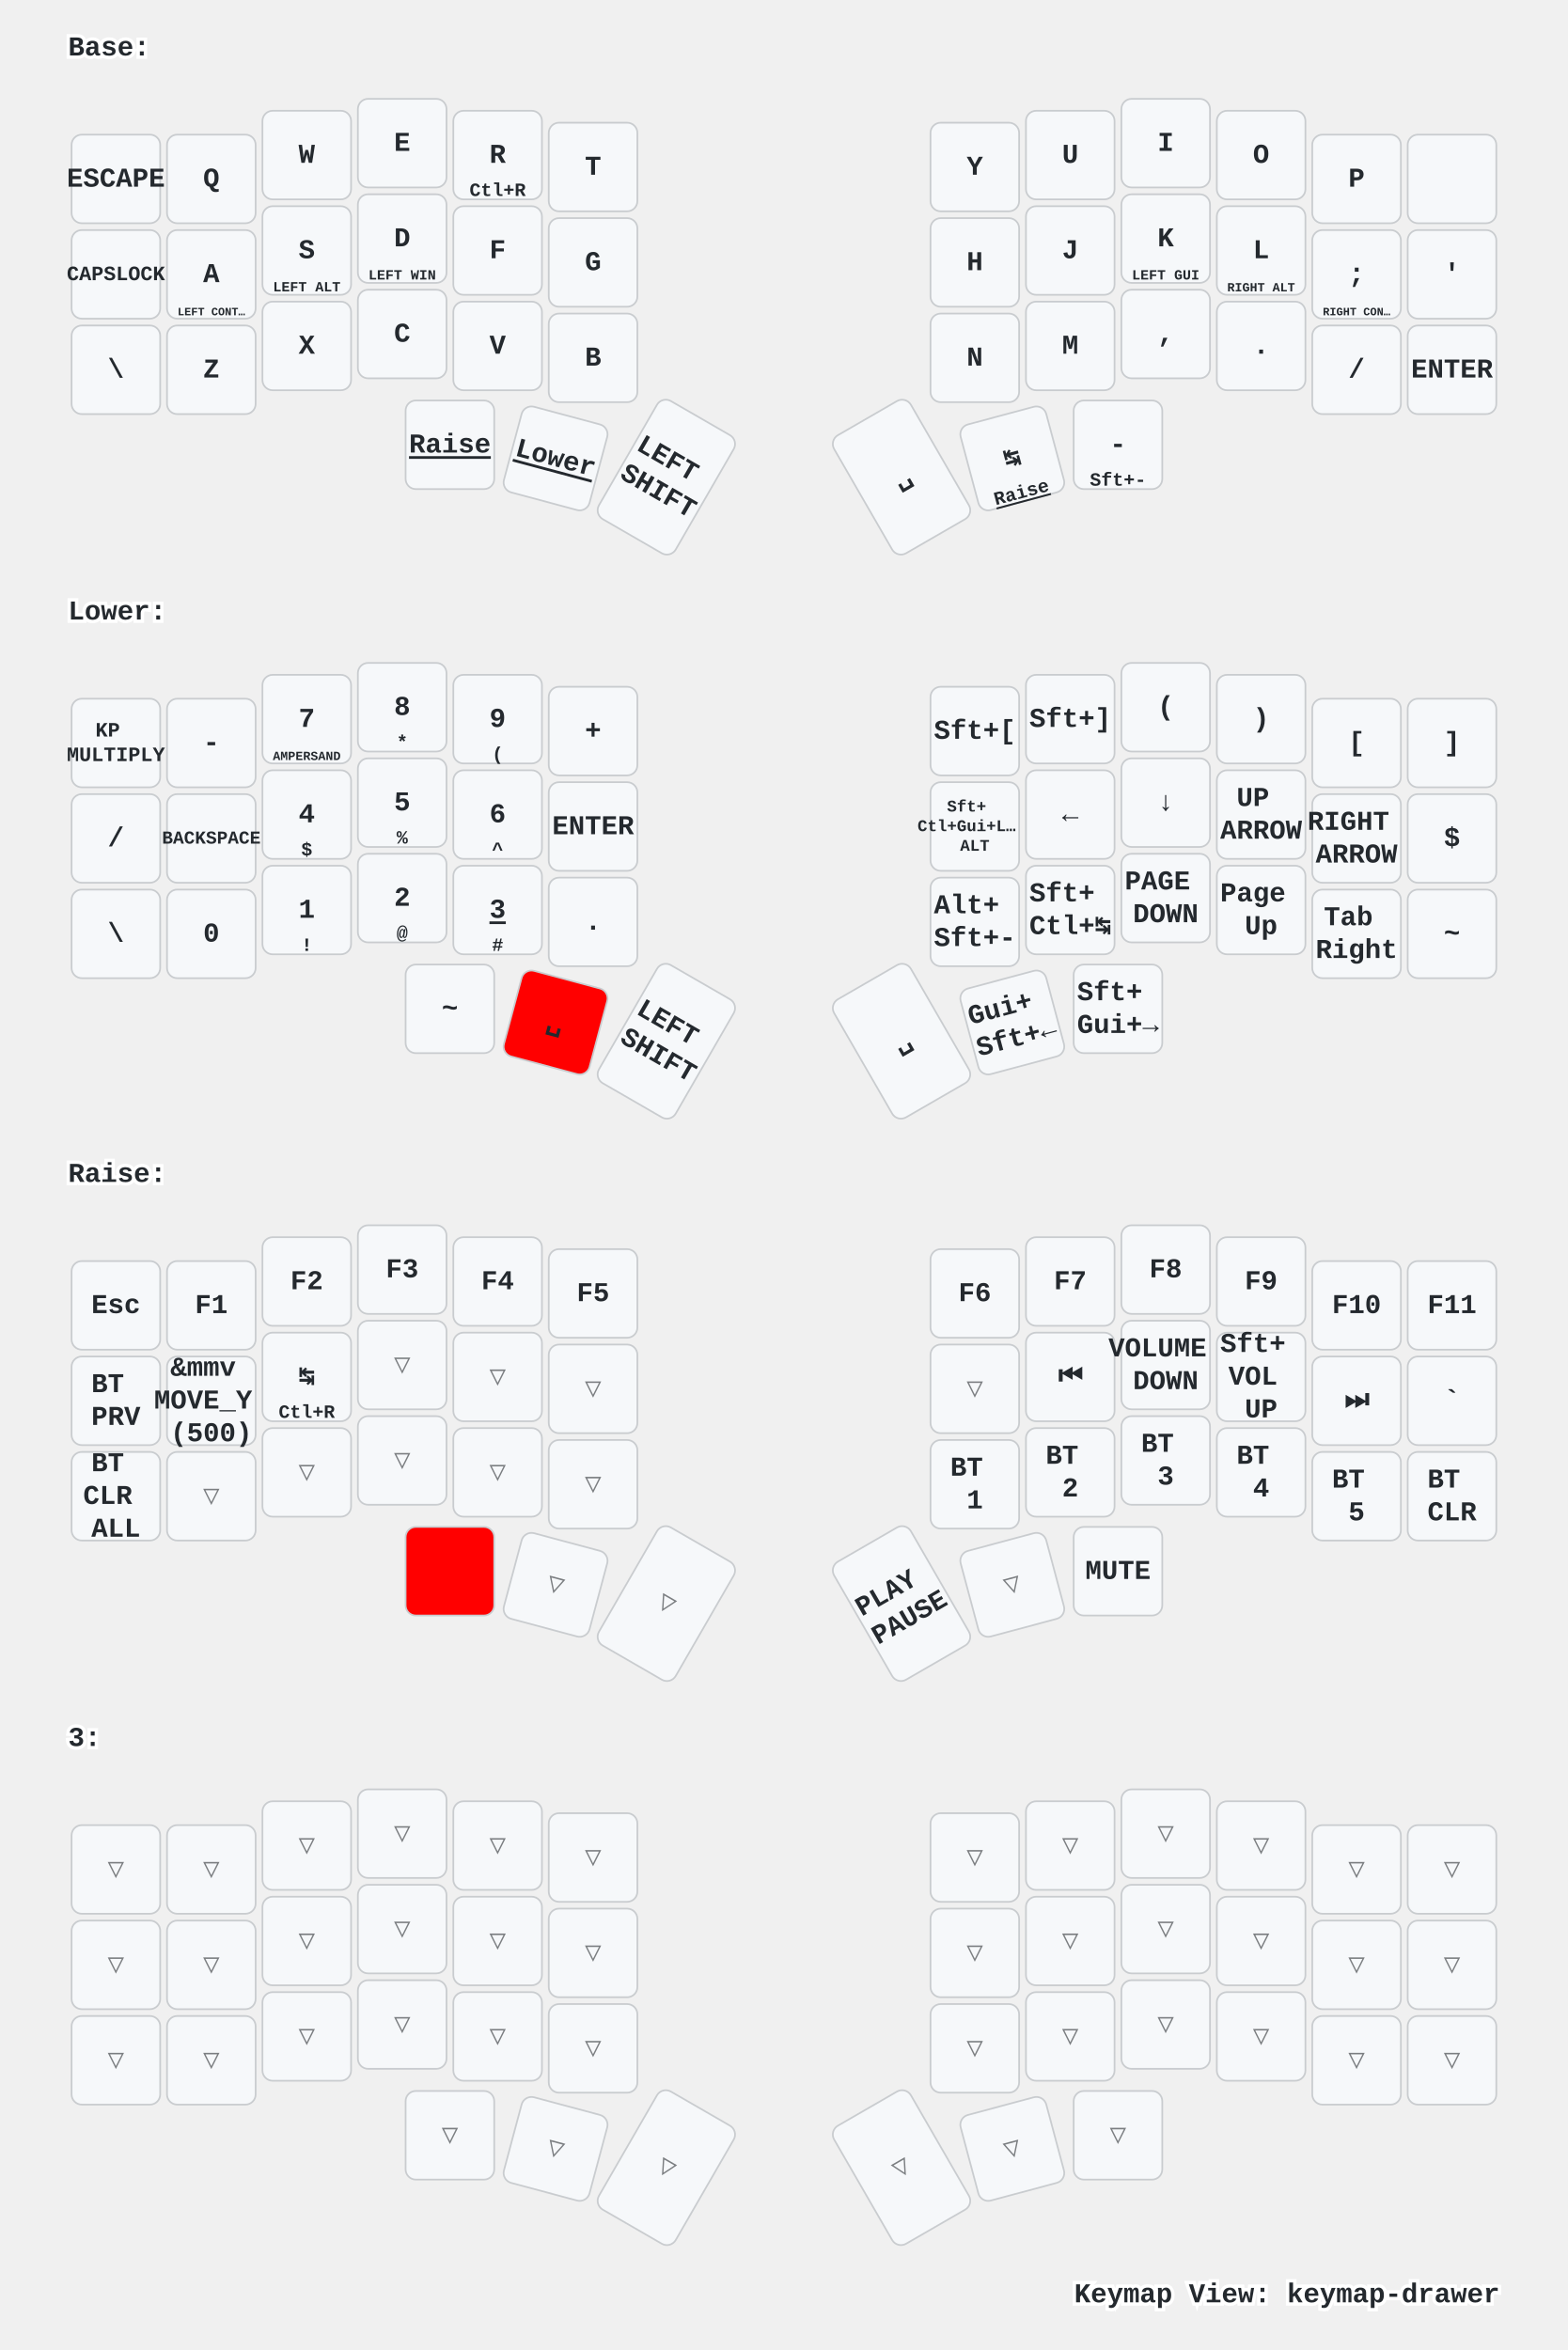
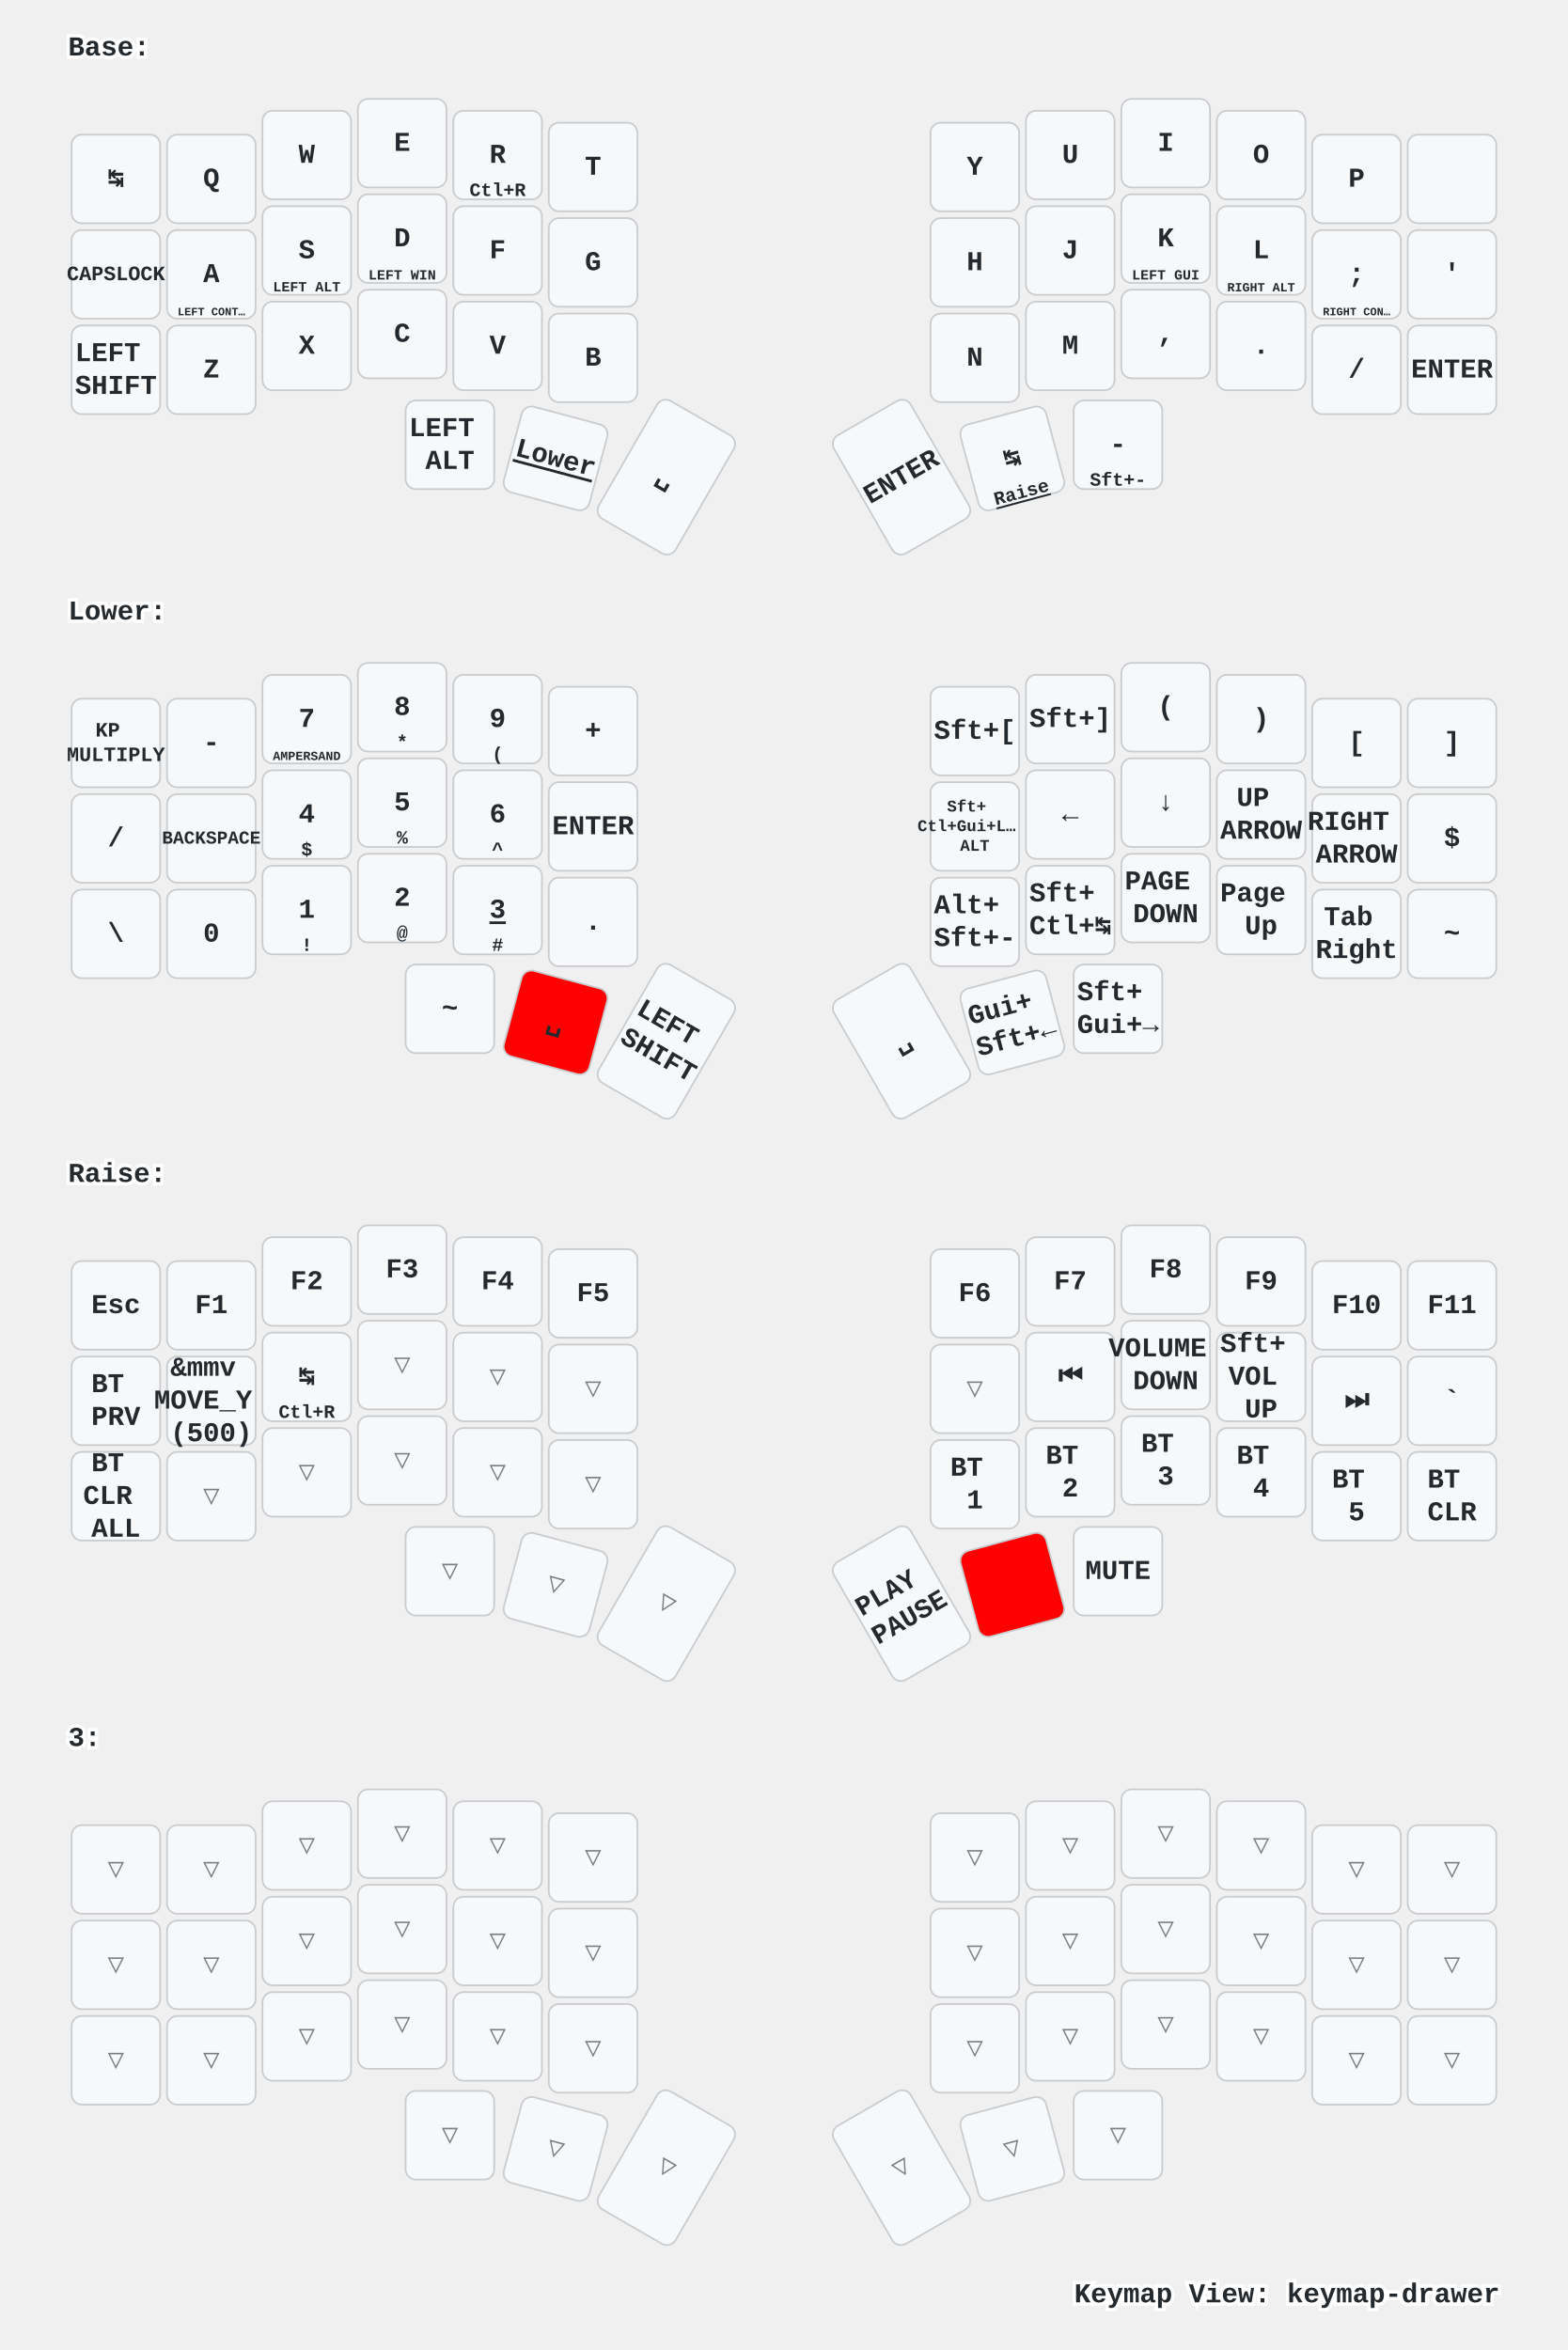
<svg xmlns="http://www.w3.org/2000/svg" xmlns:xlink="http://www.w3.org/1999/xlink" width="920" height="1379" viewBox="0 0 920 1379" class="keymap">
  <defs>/* start glyphs */
- <svg id="mdi:backspace-outline">
+ <svg id="mdi:apple-keyboard-control">
+       <svg id="mdi-apple-keyboard-control" viewBox="0 0 24 24">
+         <path d="M19.78,11.78L18.36,13.19L12,6.83L5.64,13.19L4.22,11.78L12,4L19.78,11.78Z" />
+       </svg>
+     </svg>
+     <svg id="mdi:backspace-outline">
      <svg id="mdi-backspace-outline" viewBox="0 0 24 24">
        <path d="M19,15.59L17.59,17L14,13.41L10.41,17L9,15.59L12.59,12L9,8.41L10.41,7L14,10.59L17.59,7L19,8.41L15.41,12L19,15.59M22,3A2,2 0 0,1 24,5V19A2,2 0 0,1 22,21H7C6.31,21 5.77,20.64 5.41,20.11L0,12L5.41,3.88C5.77,3.35 6.31,3 7,3H22M22,5H7L2.28,12L7,19H22V5Z" />
      </svg>
    </svg>
  </defs>/* end glyphs */
<style>/* inherit to force styles through use tags */
svg path {
    fill: inherit;
}

/* font and background color specifications */
svg.keymap {
    font-family: SFMono-Regular,Consolas,Liberation Mono,Menlo,monospace;
    font-size: 14px;
    font-kerning: normal;
    text-rendering: optimizeLegibility;
    fill: #24292e;
}

/* default key styling */
rect.key {
    fill: #f6f8fa;
}

rect.key, rect.combo {
    stroke: #c9cccf;
    stroke-width: 1;
}

/* default key side styling, only used is draw_key_sides is set */
rect.side {
    filter: brightness(90%);
}

/* color accent for combo boxes */
rect.combo, rect.combo-separate {
    fill: #cdf;
}

/* color accent for held keys */
rect.held, rect.combo.held {
    fill: #fdd;
}

/* color accent for ghost (optional) keys */
rect.ghost, rect.combo.ghost {
    stroke-dasharray: 4, 4;
    stroke-width: 2;
}

text {
    text-anchor: middle;
    dominant-baseline: middle;
}

/* styling for layer labels */
text.label {
    font-weight: bold;
    text-anchor: start;
    stroke: white;
    stroke-width: 4;
    paint-order: stroke;
}

/* styling for optional footer */
text.footer {
    text-anchor: end;
    dominant-baseline: auto;
    stroke: white;
    stroke-width: 4;
    paint-order: stroke;
}

/* styling for combo tap, and key non-tap label text */
text.combo, text.hold, text.shifted, text.left, text.right, text.tl, text.tr, text.bl, text.br {
    font-size: 11px;
}

text.hold, text.bl, text.br {
    text-anchor: middle;
    dominant-baseline: auto;
}

text.shifted, text.tl, text.tr {
    text-anchor: middle;
    dominant-baseline: hanging;
}

text.left, text.tl, text.bl {
    text-anchor: start;
}

text.right, text.tr, text.br {
    text-anchor: end;
}

text.layer-activator {
    text-decoration: underline;
}

/* styling for hold/shifted label text in combo box */
text.combo.hold, text.combo.shifted, text.combo.left, text.combo.right {
    font-size: 8px;
}

/* lighter symbol for transparent keys */
text.trans {
    fill: #7b7e81;
}

/* styling for combo dendrons */
path.combo {
    stroke-width: 1;
    stroke: gray;
    fill: none;
}

/* Start Tabler Icons Cleanup */
/* cannot use height/width with glyphs */
.icon-tabler &gt; path {
    fill: inherit;
    stroke: inherit;
    stroke-width: 2;
}
/* hide tabler's default box */
.icon-tabler &gt; path[stroke="none"][fill="none"] {
    visibility: hidden;
}
/* End Tabler Icons Cleanup */

/* For default sytles, see https://github.com/caksoylar/keymap-drawer/blob/main/keymap_drawer/config.py#L85 */

svg.keymap {
  font-family: Ubuntu Mono, Inconsolata, Consolas, Liberation Mono, Menlo, monospace;
  font-size: 16px;
  font-weight: bold;
  text-rendering: optimizeLegibility;
}

/* Color accent for held keys
red = #f00
green = #0f0
blue = #00f
yellow = #ff0
cyan = #0ff
magenta = #f0f
white = #fff
black = #000
grey = #888
light grey = #ccc
#ffc
*/
rect.held, rect.combo.held {
    fill: #f00;
}

/* Technique borrowed and extended from https://github.com/englmaxi/zmk-config/blob/master/keymap-drawer/config.yaml */
.sym_sub_text.tap {
  translate: -5px 2px;
  font-size: 20px;
}
.sym_sub_text.shifted {
  translate: 10px 13px;
  font-size: 10px;
  opacity: 1.0;
}
.combo.sym_sub_text.tap {
  translate: -1px 1px;
}
.combo.sym_sub_text.shifted {
  translate: 7px 5px;
  font-size: 10px;
  opacity: 1.0;
}

/* Toggle */
.toggle.shifted {
  translate: -10px 12px;
}

.toggle.hold {
  translate: 13px -23px;
}

/* Variant for tap-dances */
.tap_dance.tap {
  translate: -7px 0px;
  font-size: 12px;
}
.tap_dance.shifted {
  translate: 7px 17px;
  font-size: 12px;
  opacity: 1.0;
}

/* Variant for symbol next to symbol */
.sym_by_sym.tap {
  translate: -6px 0px;
}
.sym_by_sym.shifted {
  translate: 10px 12px;
  opacity: 1.0;
}

.combo.sym_by_sym.tap {
  translate: -35px 0px;
}
.combo.sym_by_sym.shifted {
  translate: 35px 20px;
  opacity: 1.0;
}

.combo.sym_by_sym.hold {
  visibility: hidden;
}

/* hide hold box for combo sym_by_sym */
.combo.sym_by_sym.hold &gt; path[stroke="none"][fill="none"] {
  visibility: hidden;
}
</style>
  <g transform="translate(40, 0)" class="layer-Base">
    <text x="0" y="28" class="label" id="Base">Base:</text>
    <g transform="translate(0, 56)">
      <g transform="translate(28, 49)" class="key keypos-0">
        <rect rx="6" ry="6" x="-26" y="-26" width="52" height="52" class="key" />
-         <text x="0" y="0" class="key tap">ESCAPE</text>
+         <text x="0" y="0" class="key tap">↹</text>
      </g>
      <g transform="translate(84, 49)" class="key keypos-1">
        <rect rx="6" ry="6" x="-26" y="-26" width="52" height="52" class="key" />
        <text x="0" y="0" class="key tap">Q</text>
      </g>
      <g transform="translate(140, 35)" class="key keypos-2">
        <rect rx="6" ry="6" x="-26" y="-26" width="52" height="52" class="key" />
        <text x="0" y="0" class="key tap">W</text>
      </g>
      <g transform="translate(196, 28)" class="key keypos-3">
        <rect rx="6" ry="6" x="-26" y="-26" width="52" height="52" class="key" />
        <text x="0" y="0" class="key tap">E</text>
      </g>
      <g transform="translate(252, 35)" class="key keypos-4">
        <rect rx="6" ry="6" x="-26" y="-26" width="52" height="52" class="key" />
        <text x="0" y="0" class="key tap">R</text>
        <text x="0" y="24" class="key hold">Ctl+R</text>
      </g>
      <g transform="translate(308, 42)" class="key keypos-5">
        <rect rx="6" ry="6" x="-26" y="-26" width="52" height="52" class="key" />
        <text x="0" y="0" class="key tap">T</text>
      </g>
      <g transform="translate(532, 42)" class="key keypos-6">
        <rect rx="6" ry="6" x="-26" y="-26" width="52" height="52" class="key" />
        <text x="0" y="0" class="key tap">Y</text>
      </g>
      <g transform="translate(588, 35)" class="key keypos-7">
        <rect rx="6" ry="6" x="-26" y="-26" width="52" height="52" class="key" />
        <text x="0" y="0" class="key tap">U</text>
      </g>
      <g transform="translate(644, 28)" class="key keypos-8">
        <rect rx="6" ry="6" x="-26" y="-26" width="52" height="52" class="key" />
        <text x="0" y="0" class="key tap">I</text>
      </g>
      <g transform="translate(700, 35)" class="key keypos-9">
        <rect rx="6" ry="6" x="-26" y="-26" width="52" height="52" class="key" />
        <text x="0" y="0" class="key tap">O</text>
      </g>
      <g transform="translate(756, 49)" class="key keypos-10">
        <rect rx="6" ry="6" x="-26" y="-26" width="52" height="52" class="key" />
        <text x="0" y="0" class="key tap">P</text>
      </g>
      <g transform="translate(812, 49)" class="key keypos-11">
        <rect rx="6" ry="6" x="-26" y="-26" width="52" height="52" class="key" />
        <use href="#mdi:backspace-outline" xlink:href="#mdi:backspace-outline" x="-9" y="-9" height="18" width="18.0" class="key tap glyph mdi:backspace-outline" />
      </g>
      <g transform="translate(28, 105)" class="key keypos-12">
        <rect rx="6" ry="6" x="-26" y="-26" width="52" height="52" class="key" />
        <text x="0" y="0" class="key tap">
          <tspan style="font-size: 75%">CAPSLOCK</tspan>
        </text>
+         <use href="#mdi:apple-keyboard-control" xlink:href="#mdi:apple-keyboard-control" x="-8" y="9" height="15" width="15.0" class="key hold glyph mdi:apple-keyboard-control" />
      </g>
      <g transform="translate(84, 105)" class="key keypos-13">
        <rect rx="6" ry="6" x="-26" y="-26" width="52" height="52" class="key" />
        <text x="0" y="0" class="key tap">A</text>
        <text x="0" y="24" class="key hold">
          <tspan style="font-size: 60%">LEFT CONT…</tspan>
        </text>
      </g>
      <g transform="translate(140, 91)" class="key keypos-14">
        <rect rx="6" ry="6" x="-26" y="-26" width="52" height="52" class="key" />
        <text x="0" y="0" class="key tap">S</text>
        <text x="0" y="24" class="key hold">
          <tspan style="font-size: 75%">LEFT ALT</tspan>
        </text>
      </g>
      <g transform="translate(196, 84)" class="key keypos-15">
        <rect rx="6" ry="6" x="-26" y="-26" width="52" height="52" class="key" />
        <text x="0" y="0" class="key tap">D</text>
        <text x="0" y="24" class="key hold">
          <tspan style="font-size: 75%">LEFT WIN</tspan>
        </text>
      </g>
      <g transform="translate(252, 91)" class="key keypos-16">
        <rect rx="6" ry="6" x="-26" y="-26" width="52" height="52" class="key" />
        <text x="0" y="0" class="key tap">F</text>
      </g>
      <g transform="translate(308, 98)" class="key keypos-17">
        <rect rx="6" ry="6" x="-26" y="-26" width="52" height="52" class="key" />
        <text x="0" y="0" class="key tap">G</text>
      </g>
      <g transform="translate(532, 98)" class="key keypos-18">
        <rect rx="6" ry="6" x="-26" y="-26" width="52" height="52" class="key" />
        <text x="0" y="0" class="key tap">H</text>
      </g>
      <g transform="translate(588, 91)" class="key keypos-19">
        <rect rx="6" ry="6" x="-26" y="-26" width="52" height="52" class="key" />
        <text x="0" y="0" class="key tap">J</text>
      </g>
      <g transform="translate(644, 84)" class="key keypos-20">
        <rect rx="6" ry="6" x="-26" y="-26" width="52" height="52" class="key" />
        <text x="0" y="0" class="key tap">K</text>
        <text x="0" y="24" class="key hold">
          <tspan style="font-size: 75%">LEFT GUI</tspan>
        </text>
      </g>
      <g transform="translate(700, 91)" class="key keypos-21">
        <rect rx="6" ry="6" x="-26" y="-26" width="52" height="52" class="key" />
        <text x="0" y="0" class="key tap">L</text>
        <text x="0" y="24" class="key hold">
          <tspan style="font-size: 67%">RIGHT ALT</tspan>
        </text>
      </g>
      <g transform="translate(756, 105)" class="key keypos-22">
        <rect rx="6" ry="6" x="-26" y="-26" width="52" height="52" class="key" />
        <text x="0" y="0" class="key tap">;</text>
        <text x="0" y="24" class="key hold">
          <tspan style="font-size: 60%">RIGHT CON…</tspan>
        </text>
      </g>
      <g transform="translate(812, 105)" class="key keypos-23">
        <rect rx="6" ry="6" x="-26" y="-26" width="52" height="52" class="key" />
        <text x="0" y="0" class="key tap">'</text>
      </g>
      <g transform="translate(28, 161)" class="key keypos-24">
        <rect rx="6" ry="6" x="-26" y="-26" width="52" height="52" class="key" />
-         <text x="0" y="0" class="key tap">\</text>
+         <text x="0" y="0" class="key tap">
+           <tspan x="0" dy="-0.6em">LEFT</tspan>
+           <tspan x="0" dy="1.2em">SHIFT</tspan>
+         </text>
      </g>
      <g transform="translate(84, 161)" class="key keypos-25">
        <rect rx="6" ry="6" x="-26" y="-26" width="52" height="52" class="key" />
        <text x="0" y="0" class="key tap">Z</text>
      </g>
      <g transform="translate(140, 147)" class="key keypos-26">
        <rect rx="6" ry="6" x="-26" y="-26" width="52" height="52" class="key" />
        <text x="0" y="0" class="key tap">X</text>
      </g>
      <g transform="translate(196, 140)" class="key keypos-27">
        <rect rx="6" ry="6" x="-26" y="-26" width="52" height="52" class="key" />
        <text x="0" y="0" class="key tap">C</text>
      </g>
      <g transform="translate(252, 147)" class="key keypos-28">
        <rect rx="6" ry="6" x="-26" y="-26" width="52" height="52" class="key" />
        <text x="0" y="0" class="key tap">V</text>
      </g>
      <g transform="translate(308, 154)" class="key keypos-29">
        <rect rx="6" ry="6" x="-26" y="-26" width="52" height="52" class="key" />
        <text x="0" y="0" class="key tap">B</text>
      </g>
      <g transform="translate(532, 154)" class="key keypos-30">
        <rect rx="6" ry="6" x="-26" y="-26" width="52" height="52" class="key" />
        <text x="0" y="0" class="key tap">N</text>
      </g>
      <g transform="translate(588, 147)" class="key keypos-31">
        <rect rx="6" ry="6" x="-26" y="-26" width="52" height="52" class="key" />
        <text x="0" y="0" class="key tap">M</text>
      </g>
      <g transform="translate(644, 140)" class="key keypos-32">
        <rect rx="6" ry="6" x="-26" y="-26" width="52" height="52" class="key" />
        <text x="0" y="0" class="key tap">,</text>
      </g>
      <g transform="translate(700, 147)" class="key keypos-33">
        <rect rx="6" ry="6" x="-26" y="-26" width="52" height="52" class="key" />
        <text x="0" y="0" class="key tap">.</text>
      </g>
      <g transform="translate(756, 161)" class="key keypos-34">
        <rect rx="6" ry="6" x="-26" y="-26" width="52" height="52" class="key" />
        <text x="0" y="0" class="key tap">/</text>
      </g>
      <g transform="translate(812, 161)" class="key keypos-35">
        <rect rx="6" ry="6" x="-26" y="-26" width="52" height="52" class="key" />
        <text x="0" y="0" class="key tap">ENTER</text>
      </g>
      <g transform="translate(224, 205)" class="key keypos-36">
        <rect rx="6" ry="6" x="-26" y="-26" width="52" height="52" class="key" />
-         <a href="#Raise">
-           <text x="0" y="0" class="key tap layer-activator">Raise</text>
-         </a>
+         <text x="0" y="0" class="key tap">
+           <tspan x="0" dy="-0.6em">LEFT</tspan>
+           <tspan x="0" dy="1.2em">ALT</tspan>
+         </text>
      </g>
      <g transform="translate(286, 213) rotate(15.0)" class="key keypos-37">
        <rect rx="6" ry="6" x="-26" y="-26" width="52" height="52" class="key" />
        <a href="#Lower">
          <text x="0" y="0" class="key tap layer-activator">Lower</text>
        </a>
      </g>
      <g transform="translate(351, 224) rotate(30.0)" class="key keypos-38">
        <rect rx="6" ry="6" x="-26" y="-40" width="52" height="80" class="key" />
-         <text x="0" y="0" class="key tap">
-           <tspan x="0" dy="-0.6em">LEFT</tspan>
-           <tspan x="0" dy="1.2em">SHIFT</tspan>
-         </text>
+         <text x="0" y="0" class="key tap">␣</text>
      </g>
      <g transform="translate(489, 224) rotate(-30.0)" class="key keypos-39">
        <rect rx="6" ry="6" x="-26" y="-40" width="52" height="80" class="key" />
-         <text x="0" y="0" class="key tap">␣</text>
+         <text x="0" y="0" class="key tap">ENTER</text>
      </g>
      <g transform="translate(554, 213) rotate(-15.0)" class="key keypos-40">
        <rect rx="6" ry="6" x="-26" y="-26" width="52" height="52" class="key" />
        <text x="0" y="0" class="key tap">↹</text>
        <a href="#Raise">
          <text x="0" y="24" class="key hold layer-activator">Raise</text>
        </a>
      </g>
      <g transform="translate(616, 205)" class="key keypos-41">
        <rect rx="6" ry="6" x="-26" y="-26" width="52" height="52" class="key" />
        <text x="0" y="0" class="key tap">-</text>
        <text x="0" y="24" class="key hold">Sft+-</text>
      </g>
    </g>
  </g>
  <g transform="translate(40, 331)" class="layer-Lower">
    <text x="0" y="28" class="label" id="Lower">Lower:</text>
    <g transform="translate(0, 56)">
      <g transform="translate(28, 49)" class="key keypos-0">
        <rect rx="6" ry="6" x="-26" y="-26" width="52" height="52" class="key" />
        <text x="0" y="0" class="key tap">
          <tspan x="0" dy="-0.6em" style="font-size: 75%">KP</tspan>
          <tspan x="0" dy="1.2em" style="font-size: 75%">MULTIPLY</tspan>
        </text>
      </g>
      <g transform="translate(84, 49)" class="key keypos-1">
        <rect rx="6" ry="6" x="-26" y="-26" width="52" height="52" class="key" />
        <text x="0" y="0" class="key tap">-</text>
      </g>
      <g transform="translate(140, 35)" class="key keypos-2">
        <rect rx="6" ry="6" x="-26" y="-26" width="52" height="52" class="key" />
        <text x="0" y="0" class="key tap">7</text>
        <text x="0" y="24" class="key hold">
          <tspan style="font-size: 67%">AMPERSAND</tspan>
        </text>
      </g>
      <g transform="translate(196, 28)" class="key keypos-3">
        <rect rx="6" ry="6" x="-26" y="-26" width="52" height="52" class="key" />
        <text x="0" y="0" class="key tap">8</text>
        <text x="0" y="24" class="key hold">*</text>
      </g>
      <g transform="translate(252, 35)" class="key keypos-4">
        <rect rx="6" ry="6" x="-26" y="-26" width="52" height="52" class="key" />
        <text x="0" y="0" class="key tap">9</text>
        <text x="0" y="24" class="key hold">(</text>
      </g>
      <g transform="translate(308, 42)" class="key keypos-5">
        <rect rx="6" ry="6" x="-26" y="-26" width="52" height="52" class="key" />
        <text x="0" y="0" class="key tap">+</text>
      </g>
      <g transform="translate(532, 42)" class="key keypos-6">
        <rect rx="6" ry="6" x="-26" y="-26" width="52" height="52" class="key" />
        <text x="0" y="0" class="key tap">Sft+[</text>
      </g>
      <g transform="translate(588, 35)" class="key keypos-7">
        <rect rx="6" ry="6" x="-26" y="-26" width="52" height="52" class="key" />
        <text x="0" y="0" class="key tap">Sft+]</text>
      </g>
      <g transform="translate(644, 28)" class="key keypos-8">
        <rect rx="6" ry="6" x="-26" y="-26" width="52" height="52" class="key" />
        <text x="0" y="0" class="key tap">(</text>
      </g>
      <g transform="translate(700, 35)" class="key keypos-9">
        <rect rx="6" ry="6" x="-26" y="-26" width="52" height="52" class="key" />
        <text x="0" y="0" class="key tap">)</text>
      </g>
      <g transform="translate(756, 49)" class="key keypos-10">
        <rect rx="6" ry="6" x="-26" y="-26" width="52" height="52" class="key" />
        <text x="0" y="0" class="key tap">[</text>
      </g>
      <g transform="translate(812, 49)" class="key keypos-11">
        <rect rx="6" ry="6" x="-26" y="-26" width="52" height="52" class="key" />
        <text x="0" y="0" class="key tap">]</text>
      </g>
      <g transform="translate(28, 105)" class="key keypos-12">
        <rect rx="6" ry="6" x="-26" y="-26" width="52" height="52" class="key" />
        <text x="0" y="0" class="key tap">/</text>
      </g>
      <g transform="translate(84, 105)" class="key keypos-13">
        <rect rx="6" ry="6" x="-26" y="-26" width="52" height="52" class="key" />
        <text x="0" y="0" class="key tap">
          <tspan style="font-size: 67%">BACKSPACE</tspan>
        </text>
      </g>
      <g transform="translate(140, 91)" class="key keypos-14">
        <rect rx="6" ry="6" x="-26" y="-26" width="52" height="52" class="key" />
        <text x="0" y="0" class="key tap">4</text>
        <text x="0" y="24" class="key hold">$</text>
      </g>
      <g transform="translate(196, 84)" class="key keypos-15">
        <rect rx="6" ry="6" x="-26" y="-26" width="52" height="52" class="key" />
        <text x="0" y="0" class="key tap">5</text>
        <text x="0" y="24" class="key hold">%</text>
      </g>
      <g transform="translate(252, 91)" class="key keypos-16">
        <rect rx="6" ry="6" x="-26" y="-26" width="52" height="52" class="key" />
        <text x="0" y="0" class="key tap">6</text>
        <text x="0" y="24" class="key hold">^</text>
      </g>
      <g transform="translate(308, 98)" class="key keypos-17">
        <rect rx="6" ry="6" x="-26" y="-26" width="52" height="52" class="key" />
        <text x="0" y="0" class="key tap">ENTER</text>
      </g>
      <g transform="translate(532, 98)" class="key keypos-18">
        <rect rx="6" ry="6" x="-26" y="-26" width="52" height="52" class="key" />
        <text x="0" y="0" class="key tap">
          <tspan x="0" dy="-1.2em" style="font-size: 60%">Sft+</tspan>
          <tspan x="0" dy="1.2em" style="font-size: 60%">Ctl+Gui+L…</tspan>
          <tspan x="0" dy="1.2em" style="font-size: 60%">ALT</tspan>
        </text>
      </g>
      <g transform="translate(588, 91)" class="key keypos-19">
        <rect rx="6" ry="6" x="-26" y="-26" width="52" height="52" class="key" />
        <text x="0" y="0" class="key tap">←</text>
      </g>
      <g transform="translate(644, 84)" class="key keypos-20">
        <rect rx="6" ry="6" x="-26" y="-26" width="52" height="52" class="key" />
        <text x="0" y="0" class="key tap">↓</text>
      </g>
      <g transform="translate(700, 91)" class="key keypos-21">
        <rect rx="6" ry="6" x="-26" y="-26" width="52" height="52" class="key" />
        <text x="0" y="0" class="key tap">
          <tspan x="0" dy="-0.6em">UP</tspan>
          <tspan x="0" dy="1.2em">ARROW</tspan>
        </text>
      </g>
      <g transform="translate(756, 105)" class="key keypos-22">
        <rect rx="6" ry="6" x="-26" y="-26" width="52" height="52" class="key" />
        <text x="0" y="0" class="key tap">
          <tspan x="0" dy="-0.6em">RIGHT</tspan>
          <tspan x="0" dy="1.2em">ARROW</tspan>
        </text>
      </g>
      <g transform="translate(812, 105)" class="key keypos-23">
        <rect rx="6" ry="6" x="-26" y="-26" width="52" height="52" class="key" />
        <text x="0" y="0" class="key tap">$</text>
      </g>
      <g transform="translate(28, 161)" class="key keypos-24">
        <rect rx="6" ry="6" x="-26" y="-26" width="52" height="52" class="key" />
        <text x="0" y="0" class="key tap">\</text>
      </g>
      <g transform="translate(84, 161)" class="key keypos-25">
        <rect rx="6" ry="6" x="-26" y="-26" width="52" height="52" class="key" />
        <text x="0" y="0" class="key tap">0</text>
      </g>
      <g transform="translate(140, 147)" class="key keypos-26">
        <rect rx="6" ry="6" x="-26" y="-26" width="52" height="52" class="key" />
        <text x="0" y="0" class="key tap">1</text>
        <text x="0" y="24" class="key hold">!</text>
      </g>
      <g transform="translate(196, 140)" class="key keypos-27">
        <rect rx="6" ry="6" x="-26" y="-26" width="52" height="52" class="key" />
        <text x="0" y="0" class="key tap">2</text>
        <text x="0" y="24" class="key hold">@</text>
      </g>
      <g transform="translate(252, 147)" class="key keypos-28">
        <rect rx="6" ry="6" x="-26" y="-26" width="52" height="52" class="key" />
        <a href="#x_x">
          <text x="0" y="0" class="key tap layer-activator">3</text>
        </a>
        <text x="0" y="24" class="key hold">#</text>
      </g>
      <g transform="translate(308, 154)" class="key keypos-29">
        <rect rx="6" ry="6" x="-26" y="-26" width="52" height="52" class="key" />
        <text x="0" y="0" class="key tap">.</text>
      </g>
      <g transform="translate(532, 154)" class="key keypos-30">
        <rect rx="6" ry="6" x="-26" y="-26" width="52" height="52" class="key" />
        <text x="0" y="0" class="key tap">
          <tspan x="0" dy="-0.6em">Alt+</tspan>
          <tspan x="0" dy="1.2em">Sft+-</tspan>
        </text>
      </g>
      <g transform="translate(588, 147)" class="key keypos-31">
        <rect rx="6" ry="6" x="-26" y="-26" width="52" height="52" class="key" />
        <text x="0" y="0" class="key tap">
          <tspan x="0" dy="-0.6em">Sft+</tspan>
          <tspan x="0" dy="1.2em">Ctl+↹</tspan>
        </text>
      </g>
      <g transform="translate(644, 140)" class="key keypos-32">
        <rect rx="6" ry="6" x="-26" y="-26" width="52" height="52" class="key" />
        <text x="0" y="0" class="key tap">
          <tspan x="0" dy="-0.6em">PAGE</tspan>
          <tspan x="0" dy="1.2em">DOWN</tspan>
        </text>
      </g>
      <g transform="translate(700, 147)" class="key keypos-33">
        <rect rx="6" ry="6" x="-26" y="-26" width="52" height="52" class="key" />
        <text x="0" y="0" class="key tap">
          <tspan x="0" dy="-0.6em">Page</tspan>
          <tspan x="0" dy="1.2em">Up</tspan>
        </text>
      </g>
      <g transform="translate(756, 161)" class="key keypos-34">
        <rect rx="6" ry="6" x="-26" y="-26" width="52" height="52" class="key" />
        <text x="0" y="0" class="key tap">
          <tspan x="0" dy="-0.6em">Tab</tspan>
          <tspan x="0" dy="1.2em">Right</tspan>
        </text>
      </g>
      <g transform="translate(812, 161)" class="key keypos-35">
        <rect rx="6" ry="6" x="-26" y="-26" width="52" height="52" class="key" />
        <text x="0" y="0" class="key tap">~</text>
      </g>
      <g transform="translate(224, 205)" class="key keypos-36">
        <rect rx="6" ry="6" x="-26" y="-26" width="52" height="52" class="key" />
        <text x="0" y="0" class="key tap">~</text>
      </g>
      <g transform="translate(286, 213) rotate(15.0)" class="key held keypos-37">
        <rect rx="6" ry="6" x="-26" y="-26" width="52" height="52" class="key held" />
        <text x="0" y="0" class="key held tap">␣</text>
      </g>
      <g transform="translate(351, 224) rotate(30.0)" class="key keypos-38">
        <rect rx="6" ry="6" x="-26" y="-40" width="52" height="80" class="key" />
        <text x="0" y="0" class="key tap">
          <tspan x="0" dy="-0.6em">LEFT</tspan>
          <tspan x="0" dy="1.2em">SHIFT</tspan>
        </text>
      </g>
      <g transform="translate(489, 224) rotate(-30.0)" class="key keypos-39">
        <rect rx="6" ry="6" x="-26" y="-40" width="52" height="80" class="key" />
        <text x="0" y="0" class="key tap">␣</text>
      </g>
      <g transform="translate(554, 213) rotate(-15.0)" class="key keypos-40">
        <rect rx="6" ry="6" x="-26" y="-26" width="52" height="52" class="key" />
        <text x="0" y="0" class="key tap">
          <tspan x="0" dy="-0.6em">Gui+</tspan>
          <tspan x="0" dy="1.2em">Sft+←</tspan>
        </text>
      </g>
      <g transform="translate(616, 205)" class="key keypos-41">
        <rect rx="6" ry="6" x="-26" y="-26" width="52" height="52" class="key" />
        <text x="0" y="0" class="key tap">
          <tspan x="0" dy="-0.6em">Sft+</tspan>
          <tspan x="0" dy="1.2em">Gui+→</tspan>
        </text>
      </g>
    </g>
  </g>
  <g transform="translate(40, 661)" class="layer-Raise">
    <text x="0" y="28" class="label" id="Raise">Raise:</text>
    <g transform="translate(0, 56)">
      <g transform="translate(28, 49)" class="key keypos-0">
        <rect rx="6" ry="6" x="-26" y="-26" width="52" height="52" class="key" />
        <text x="0" y="0" class="key tap">Esc</text>
      </g>
      <g transform="translate(84, 49)" class="key keypos-1">
        <rect rx="6" ry="6" x="-26" y="-26" width="52" height="52" class="key" />
        <text x="0" y="0" class="key tap">F1</text>
      </g>
      <g transform="translate(140, 35)" class="key keypos-2">
        <rect rx="6" ry="6" x="-26" y="-26" width="52" height="52" class="key" />
        <text x="0" y="0" class="key tap">F2</text>
      </g>
      <g transform="translate(196, 28)" class="key keypos-3">
        <rect rx="6" ry="6" x="-26" y="-26" width="52" height="52" class="key" />
        <text x="0" y="0" class="key tap">F3</text>
      </g>
      <g transform="translate(252, 35)" class="key keypos-4">
        <rect rx="6" ry="6" x="-26" y="-26" width="52" height="52" class="key" />
        <text x="0" y="0" class="key tap">F4</text>
      </g>
      <g transform="translate(308, 42)" class="key keypos-5">
        <rect rx="6" ry="6" x="-26" y="-26" width="52" height="52" class="key" />
        <text x="0" y="0" class="key tap">F5</text>
      </g>
      <g transform="translate(532, 42)" class="key keypos-6">
        <rect rx="6" ry="6" x="-26" y="-26" width="52" height="52" class="key" />
        <text x="0" y="0" class="key tap">F6</text>
      </g>
      <g transform="translate(588, 35)" class="key keypos-7">
        <rect rx="6" ry="6" x="-26" y="-26" width="52" height="52" class="key" />
        <text x="0" y="0" class="key tap">F7</text>
      </g>
      <g transform="translate(644, 28)" class="key keypos-8">
        <rect rx="6" ry="6" x="-26" y="-26" width="52" height="52" class="key" />
        <text x="0" y="0" class="key tap">F8</text>
      </g>
      <g transform="translate(700, 35)" class="key keypos-9">
        <rect rx="6" ry="6" x="-26" y="-26" width="52" height="52" class="key" />
        <text x="0" y="0" class="key tap">F9</text>
      </g>
      <g transform="translate(756, 49)" class="key keypos-10">
        <rect rx="6" ry="6" x="-26" y="-26" width="52" height="52" class="key" />
        <text x="0" y="0" class="key tap">F10</text>
      </g>
      <g transform="translate(812, 49)" class="key keypos-11">
        <rect rx="6" ry="6" x="-26" y="-26" width="52" height="52" class="key" />
        <text x="0" y="0" class="key tap">F11</text>
      </g>
      <g transform="translate(28, 105)" class="key keypos-12">
        <rect rx="6" ry="6" x="-26" y="-26" width="52" height="52" class="key" />
        <text x="0" y="0" class="key tap">
          <tspan x="0" dy="-0.6em">BT</tspan>
          <tspan x="0" dy="1.2em">PRV</tspan>
        </text>
      </g>
      <g transform="translate(84, 105)" class="key keypos-13">
        <rect rx="6" ry="6" x="-26" y="-26" width="52" height="52" class="key" />
        <text x="0" y="0" class="key tap">
          <tspan x="0" dy="-1.2em">&amp;mmv</tspan>
          <tspan x="0" dy="1.2em">MOVE_Y</tspan>
          <tspan x="0" dy="1.2em">(500)</tspan>
        </text>
      </g>
      <g transform="translate(140, 91)" class="key keypos-14">
        <rect rx="6" ry="6" x="-26" y="-26" width="52" height="52" class="key" />
        <text x="0" y="0" class="key tap">↹</text>
        <text x="0" y="24" class="key hold">Ctl+R</text>
      </g>
      <g transform="translate(196, 84)" class="key trans keypos-15">
        <rect rx="6" ry="6" x="-26" y="-26" width="52" height="52" class="key trans" />
        <text x="0" y="0" class="key trans tap">▽</text>
      </g>
      <g transform="translate(252, 91)" class="key trans keypos-16">
        <rect rx="6" ry="6" x="-26" y="-26" width="52" height="52" class="key trans" />
        <text x="0" y="0" class="key trans tap">▽</text>
      </g>
      <g transform="translate(308, 98)" class="key trans keypos-17">
        <rect rx="6" ry="6" x="-26" y="-26" width="52" height="52" class="key trans" />
        <text x="0" y="0" class="key trans tap">▽</text>
      </g>
      <g transform="translate(532, 98)" class="key trans keypos-18">
        <rect rx="6" ry="6" x="-26" y="-26" width="52" height="52" class="key trans" />
        <text x="0" y="0" class="key trans tap">▽</text>
      </g>
      <g transform="translate(588, 91)" class="key keypos-19">
        <rect rx="6" ry="6" x="-26" y="-26" width="52" height="52" class="key" />
        <text x="0" y="0" class="key tap">⏮️</text>
      </g>
      <g transform="translate(644, 84)" class="key keypos-20">
        <rect rx="6" ry="6" x="-26" y="-26" width="52" height="52" class="key" />
        <text x="0" y="0" class="key tap">
          <tspan x="0" dy="-0.6em">VOLUME</tspan>
          <tspan x="0" dy="1.2em">DOWN</tspan>
        </text>
      </g>
      <g transform="translate(700, 91)" class="key keypos-21">
        <rect rx="6" ry="6" x="-26" y="-26" width="52" height="52" class="key" />
        <text x="0" y="0" class="key tap">
          <tspan x="0" dy="-1.2em">Sft+</tspan>
          <tspan x="0" dy="1.2em">VOL</tspan>
          <tspan x="0" dy="1.2em">UP</tspan>
        </text>
      </g>
      <g transform="translate(756, 105)" class="key keypos-22">
        <rect rx="6" ry="6" x="-26" y="-26" width="52" height="52" class="key" />
        <text x="0" y="0" class="key tap">⏭️</text>
      </g>
      <g transform="translate(812, 105)" class="key keypos-23">
        <rect rx="6" ry="6" x="-26" y="-26" width="52" height="52" class="key" />
        <text x="0" y="0" class="key tap">`</text>
      </g>
      <g transform="translate(28, 161)" class="key keypos-24">
        <rect rx="6" ry="6" x="-26" y="-26" width="52" height="52" class="key" />
        <text x="0" y="0" class="key tap">
          <tspan x="0" dy="-1.2em">BT</tspan>
          <tspan x="0" dy="1.2em">CLR</tspan>
          <tspan x="0" dy="1.2em">ALL</tspan>
        </text>
      </g>
      <g transform="translate(84, 161)" class="key trans keypos-25">
        <rect rx="6" ry="6" x="-26" y="-26" width="52" height="52" class="key trans" />
        <text x="0" y="0" class="key trans tap">▽</text>
      </g>
      <g transform="translate(140, 147)" class="key trans keypos-26">
        <rect rx="6" ry="6" x="-26" y="-26" width="52" height="52" class="key trans" />
        <text x="0" y="0" class="key trans tap">▽</text>
      </g>
      <g transform="translate(196, 140)" class="key trans keypos-27">
        <rect rx="6" ry="6" x="-26" y="-26" width="52" height="52" class="key trans" />
        <text x="0" y="0" class="key trans tap">▽</text>
      </g>
      <g transform="translate(252, 147)" class="key trans keypos-28">
        <rect rx="6" ry="6" x="-26" y="-26" width="52" height="52" class="key trans" />
        <text x="0" y="0" class="key trans tap">▽</text>
      </g>
      <g transform="translate(308, 154)" class="key trans keypos-29">
        <rect rx="6" ry="6" x="-26" y="-26" width="52" height="52" class="key trans" />
        <text x="0" y="0" class="key trans tap">▽</text>
      </g>
      <g transform="translate(532, 154)" class="key keypos-30">
        <rect rx="6" ry="6" x="-26" y="-26" width="52" height="52" class="key" />
        <text x="0" y="0" class="key tap">
          <tspan x="0" dy="-0.6em">BT</tspan>
          <tspan x="0" dy="1.2em">1</tspan>
        </text>
      </g>
      <g transform="translate(588, 147)" class="key keypos-31">
        <rect rx="6" ry="6" x="-26" y="-26" width="52" height="52" class="key" />
        <text x="0" y="0" class="key tap">
          <tspan x="0" dy="-0.6em">BT</tspan>
          <tspan x="0" dy="1.2em">2</tspan>
        </text>
      </g>
      <g transform="translate(644, 140)" class="key keypos-32">
        <rect rx="6" ry="6" x="-26" y="-26" width="52" height="52" class="key" />
        <text x="0" y="0" class="key tap">
          <tspan x="0" dy="-0.6em">BT</tspan>
          <tspan x="0" dy="1.2em">3</tspan>
        </text>
      </g>
      <g transform="translate(700, 147)" class="key keypos-33">
        <rect rx="6" ry="6" x="-26" y="-26" width="52" height="52" class="key" />
        <text x="0" y="0" class="key tap">
          <tspan x="0" dy="-0.6em">BT</tspan>
          <tspan x="0" dy="1.2em">4</tspan>
        </text>
      </g>
      <g transform="translate(756, 161)" class="key keypos-34">
        <rect rx="6" ry="6" x="-26" y="-26" width="52" height="52" class="key" />
        <text x="0" y="0" class="key tap">
          <tspan x="0" dy="-0.6em">BT</tspan>
          <tspan x="0" dy="1.2em">5</tspan>
        </text>
      </g>
      <g transform="translate(812, 161)" class="key keypos-35">
        <rect rx="6" ry="6" x="-26" y="-26" width="52" height="52" class="key" />
        <text x="0" y="0" class="key tap">
          <tspan x="0" dy="-0.6em">BT</tspan>
          <tspan x="0" dy="1.2em">CLR</tspan>
        </text>
      </g>
-       <g transform="translate(224, 205)" class="key held keypos-36">
-         <rect rx="6" ry="6" x="-26" y="-26" width="52" height="52" class="key held" />
+       <g transform="translate(224, 205)" class="key trans keypos-36">
+         <rect rx="6" ry="6" x="-26" y="-26" width="52" height="52" class="key trans" />
+         <text x="0" y="0" class="key trans tap">▽</text>
      </g>
      <g transform="translate(286, 213) rotate(15.0)" class="key trans keypos-37">
        <rect rx="6" ry="6" x="-26" y="-26" width="52" height="52" class="key trans" />
        <text x="0" y="0" class="key trans tap">▽</text>
      </g>
      <g transform="translate(351, 224) rotate(30.0)" class="key trans keypos-38">
        <rect rx="6" ry="6" x="-26" y="-40" width="52" height="80" class="key trans" />
        <text x="0" y="0" class="key trans tap">▽</text>
      </g>
      <g transform="translate(489, 224) rotate(-30.0)" class="key keypos-39">
        <rect rx="6" ry="6" x="-26" y="-40" width="52" height="80" class="key" />
        <text x="0" y="0" class="key tap">
          <tspan x="0" dy="-0.6em">PLAY</tspan>
          <tspan x="0" dy="1.2em">PAUSE</tspan>
        </text>
      </g>
-       <g transform="translate(554, 213) rotate(-15.0)" class="key trans keypos-40">
-         <rect rx="6" ry="6" x="-26" y="-26" width="52" height="52" class="key trans" />
-         <text x="0" y="0" class="key trans tap">▽</text>
+       <g transform="translate(554, 213) rotate(-15.0)" class="key held keypos-40">
+         <rect rx="6" ry="6" x="-26" y="-26" width="52" height="52" class="key held" />
      </g>
      <g transform="translate(616, 205)" class="key keypos-41">
        <rect rx="6" ry="6" x="-26" y="-26" width="52" height="52" class="key" />
        <text x="0" y="0" class="key tap">MUTE</text>
      </g>
    </g>
  </g>
  <g transform="translate(40, 992)" class="layer-3">
    <text x="0" y="28" class="label" id="x_x">3:</text>
    <g transform="translate(0, 56)">
      <g transform="translate(28, 49)" class="key trans keypos-0">
        <rect rx="6" ry="6" x="-26" y="-26" width="52" height="52" class="key trans" />
        <text x="0" y="0" class="key trans tap">▽</text>
      </g>
      <g transform="translate(84, 49)" class="key trans keypos-1">
        <rect rx="6" ry="6" x="-26" y="-26" width="52" height="52" class="key trans" />
        <text x="0" y="0" class="key trans tap">▽</text>
      </g>
      <g transform="translate(140, 35)" class="key trans keypos-2">
        <rect rx="6" ry="6" x="-26" y="-26" width="52" height="52" class="key trans" />
        <text x="0" y="0" class="key trans tap">▽</text>
      </g>
      <g transform="translate(196, 28)" class="key trans keypos-3">
        <rect rx="6" ry="6" x="-26" y="-26" width="52" height="52" class="key trans" />
        <text x="0" y="0" class="key trans tap">▽</text>
      </g>
      <g transform="translate(252, 35)" class="key trans keypos-4">
        <rect rx="6" ry="6" x="-26" y="-26" width="52" height="52" class="key trans" />
        <text x="0" y="0" class="key trans tap">▽</text>
      </g>
      <g transform="translate(308, 42)" class="key trans keypos-5">
        <rect rx="6" ry="6" x="-26" y="-26" width="52" height="52" class="key trans" />
        <text x="0" y="0" class="key trans tap">▽</text>
      </g>
      <g transform="translate(532, 42)" class="key trans keypos-6">
        <rect rx="6" ry="6" x="-26" y="-26" width="52" height="52" class="key trans" />
        <text x="0" y="0" class="key trans tap">▽</text>
      </g>
      <g transform="translate(588, 35)" class="key trans keypos-7">
        <rect rx="6" ry="6" x="-26" y="-26" width="52" height="52" class="key trans" />
        <text x="0" y="0" class="key trans tap">▽</text>
      </g>
      <g transform="translate(644, 28)" class="key trans keypos-8">
        <rect rx="6" ry="6" x="-26" y="-26" width="52" height="52" class="key trans" />
        <text x="0" y="0" class="key trans tap">▽</text>
      </g>
      <g transform="translate(700, 35)" class="key trans keypos-9">
        <rect rx="6" ry="6" x="-26" y="-26" width="52" height="52" class="key trans" />
        <text x="0" y="0" class="key trans tap">▽</text>
      </g>
      <g transform="translate(756, 49)" class="key trans keypos-10">
        <rect rx="6" ry="6" x="-26" y="-26" width="52" height="52" class="key trans" />
        <text x="0" y="0" class="key trans tap">▽</text>
      </g>
      <g transform="translate(812, 49)" class="key trans keypos-11">
        <rect rx="6" ry="6" x="-26" y="-26" width="52" height="52" class="key trans" />
        <text x="0" y="0" class="key trans tap">▽</text>
      </g>
      <g transform="translate(28, 105)" class="key trans keypos-12">
        <rect rx="6" ry="6" x="-26" y="-26" width="52" height="52" class="key trans" />
        <text x="0" y="0" class="key trans tap">▽</text>
      </g>
      <g transform="translate(84, 105)" class="key trans keypos-13">
        <rect rx="6" ry="6" x="-26" y="-26" width="52" height="52" class="key trans" />
        <text x="0" y="0" class="key trans tap">▽</text>
      </g>
      <g transform="translate(140, 91)" class="key trans keypos-14">
        <rect rx="6" ry="6" x="-26" y="-26" width="52" height="52" class="key trans" />
        <text x="0" y="0" class="key trans tap">▽</text>
      </g>
      <g transform="translate(196, 84)" class="key trans keypos-15">
        <rect rx="6" ry="6" x="-26" y="-26" width="52" height="52" class="key trans" />
        <text x="0" y="0" class="key trans tap">▽</text>
      </g>
      <g transform="translate(252, 91)" class="key trans keypos-16">
        <rect rx="6" ry="6" x="-26" y="-26" width="52" height="52" class="key trans" />
        <text x="0" y="0" class="key trans tap">▽</text>
      </g>
      <g transform="translate(308, 98)" class="key trans keypos-17">
        <rect rx="6" ry="6" x="-26" y="-26" width="52" height="52" class="key trans" />
        <text x="0" y="0" class="key trans tap">▽</text>
      </g>
      <g transform="translate(532, 98)" class="key trans keypos-18">
        <rect rx="6" ry="6" x="-26" y="-26" width="52" height="52" class="key trans" />
        <text x="0" y="0" class="key trans tap">▽</text>
      </g>
      <g transform="translate(588, 91)" class="key trans keypos-19">
        <rect rx="6" ry="6" x="-26" y="-26" width="52" height="52" class="key trans" />
        <text x="0" y="0" class="key trans tap">▽</text>
      </g>
      <g transform="translate(644, 84)" class="key trans keypos-20">
        <rect rx="6" ry="6" x="-26" y="-26" width="52" height="52" class="key trans" />
        <text x="0" y="0" class="key trans tap">▽</text>
      </g>
      <g transform="translate(700, 91)" class="key trans keypos-21">
        <rect rx="6" ry="6" x="-26" y="-26" width="52" height="52" class="key trans" />
        <text x="0" y="0" class="key trans tap">▽</text>
      </g>
      <g transform="translate(756, 105)" class="key trans keypos-22">
        <rect rx="6" ry="6" x="-26" y="-26" width="52" height="52" class="key trans" />
        <text x="0" y="0" class="key trans tap">▽</text>
      </g>
      <g transform="translate(812, 105)" class="key trans keypos-23">
        <rect rx="6" ry="6" x="-26" y="-26" width="52" height="52" class="key trans" />
        <text x="0" y="0" class="key trans tap">▽</text>
      </g>
      <g transform="translate(28, 161)" class="key trans keypos-24">
        <rect rx="6" ry="6" x="-26" y="-26" width="52" height="52" class="key trans" />
        <text x="0" y="0" class="key trans tap">▽</text>
      </g>
      <g transform="translate(84, 161)" class="key trans keypos-25">
        <rect rx="6" ry="6" x="-26" y="-26" width="52" height="52" class="key trans" />
        <text x="0" y="0" class="key trans tap">▽</text>
      </g>
      <g transform="translate(140, 147)" class="key trans keypos-26">
        <rect rx="6" ry="6" x="-26" y="-26" width="52" height="52" class="key trans" />
        <text x="0" y="0" class="key trans tap">▽</text>
      </g>
      <g transform="translate(196, 140)" class="key trans keypos-27">
        <rect rx="6" ry="6" x="-26" y="-26" width="52" height="52" class="key trans" />
        <text x="0" y="0" class="key trans tap">▽</text>
      </g>
      <g transform="translate(252, 147)" class="key trans keypos-28">
        <rect rx="6" ry="6" x="-26" y="-26" width="52" height="52" class="key trans" />
        <text x="0" y="0" class="key trans tap">▽</text>
      </g>
      <g transform="translate(308, 154)" class="key trans keypos-29">
        <rect rx="6" ry="6" x="-26" y="-26" width="52" height="52" class="key trans" />
        <text x="0" y="0" class="key trans tap">▽</text>
      </g>
      <g transform="translate(532, 154)" class="key trans keypos-30">
        <rect rx="6" ry="6" x="-26" y="-26" width="52" height="52" class="key trans" />
        <text x="0" y="0" class="key trans tap">▽</text>
      </g>
      <g transform="translate(588, 147)" class="key trans keypos-31">
        <rect rx="6" ry="6" x="-26" y="-26" width="52" height="52" class="key trans" />
        <text x="0" y="0" class="key trans tap">▽</text>
      </g>
      <g transform="translate(644, 140)" class="key trans keypos-32">
        <rect rx="6" ry="6" x="-26" y="-26" width="52" height="52" class="key trans" />
        <text x="0" y="0" class="key trans tap">▽</text>
      </g>
      <g transform="translate(700, 147)" class="key trans keypos-33">
        <rect rx="6" ry="6" x="-26" y="-26" width="52" height="52" class="key trans" />
        <text x="0" y="0" class="key trans tap">▽</text>
      </g>
      <g transform="translate(756, 161)" class="key trans keypos-34">
        <rect rx="6" ry="6" x="-26" y="-26" width="52" height="52" class="key trans" />
        <text x="0" y="0" class="key trans tap">▽</text>
      </g>
      <g transform="translate(812, 161)" class="key trans keypos-35">
        <rect rx="6" ry="6" x="-26" y="-26" width="52" height="52" class="key trans" />
        <text x="0" y="0" class="key trans tap">▽</text>
      </g>
      <g transform="translate(224, 205)" class="key trans keypos-36">
        <rect rx="6" ry="6" x="-26" y="-26" width="52" height="52" class="key trans" />
        <text x="0" y="0" class="key trans tap">▽</text>
      </g>
      <g transform="translate(286, 213) rotate(15.0)" class="key trans keypos-37">
        <rect rx="6" ry="6" x="-26" y="-26" width="52" height="52" class="key trans" />
        <text x="0" y="0" class="key trans tap">▽</text>
      </g>
      <g transform="translate(351, 224) rotate(30.0)" class="key trans keypos-38">
        <rect rx="6" ry="6" x="-26" y="-40" width="52" height="80" class="key trans" />
        <text x="0" y="0" class="key trans tap">▽</text>
      </g>
      <g transform="translate(489, 224) rotate(-30.0)" class="key trans keypos-39">
        <rect rx="6" ry="6" x="-26" y="-40" width="52" height="80" class="key trans" />
        <text x="0" y="0" class="key trans tap">▽</text>
      </g>
      <g transform="translate(554, 213) rotate(-15.0)" class="key trans keypos-40">
        <rect rx="6" ry="6" x="-26" y="-26" width="52" height="52" class="key trans" />
        <text x="0" y="0" class="key trans tap">▽</text>
      </g>
      <g transform="translate(616, 205)" class="key trans keypos-41">
        <rect rx="6" ry="6" x="-26" y="-26" width="52" height="52" class="key trans" />
        <text x="0" y="0" class="key trans tap">▽</text>
      </g>
    </g>
  </g>
  <text x="880.0" y="1351.0" class="footer">Keymap View: <a href="https://github.com/caksoylar/keymap-drawer">keymap-drawer</a>
  </text>
</svg>
